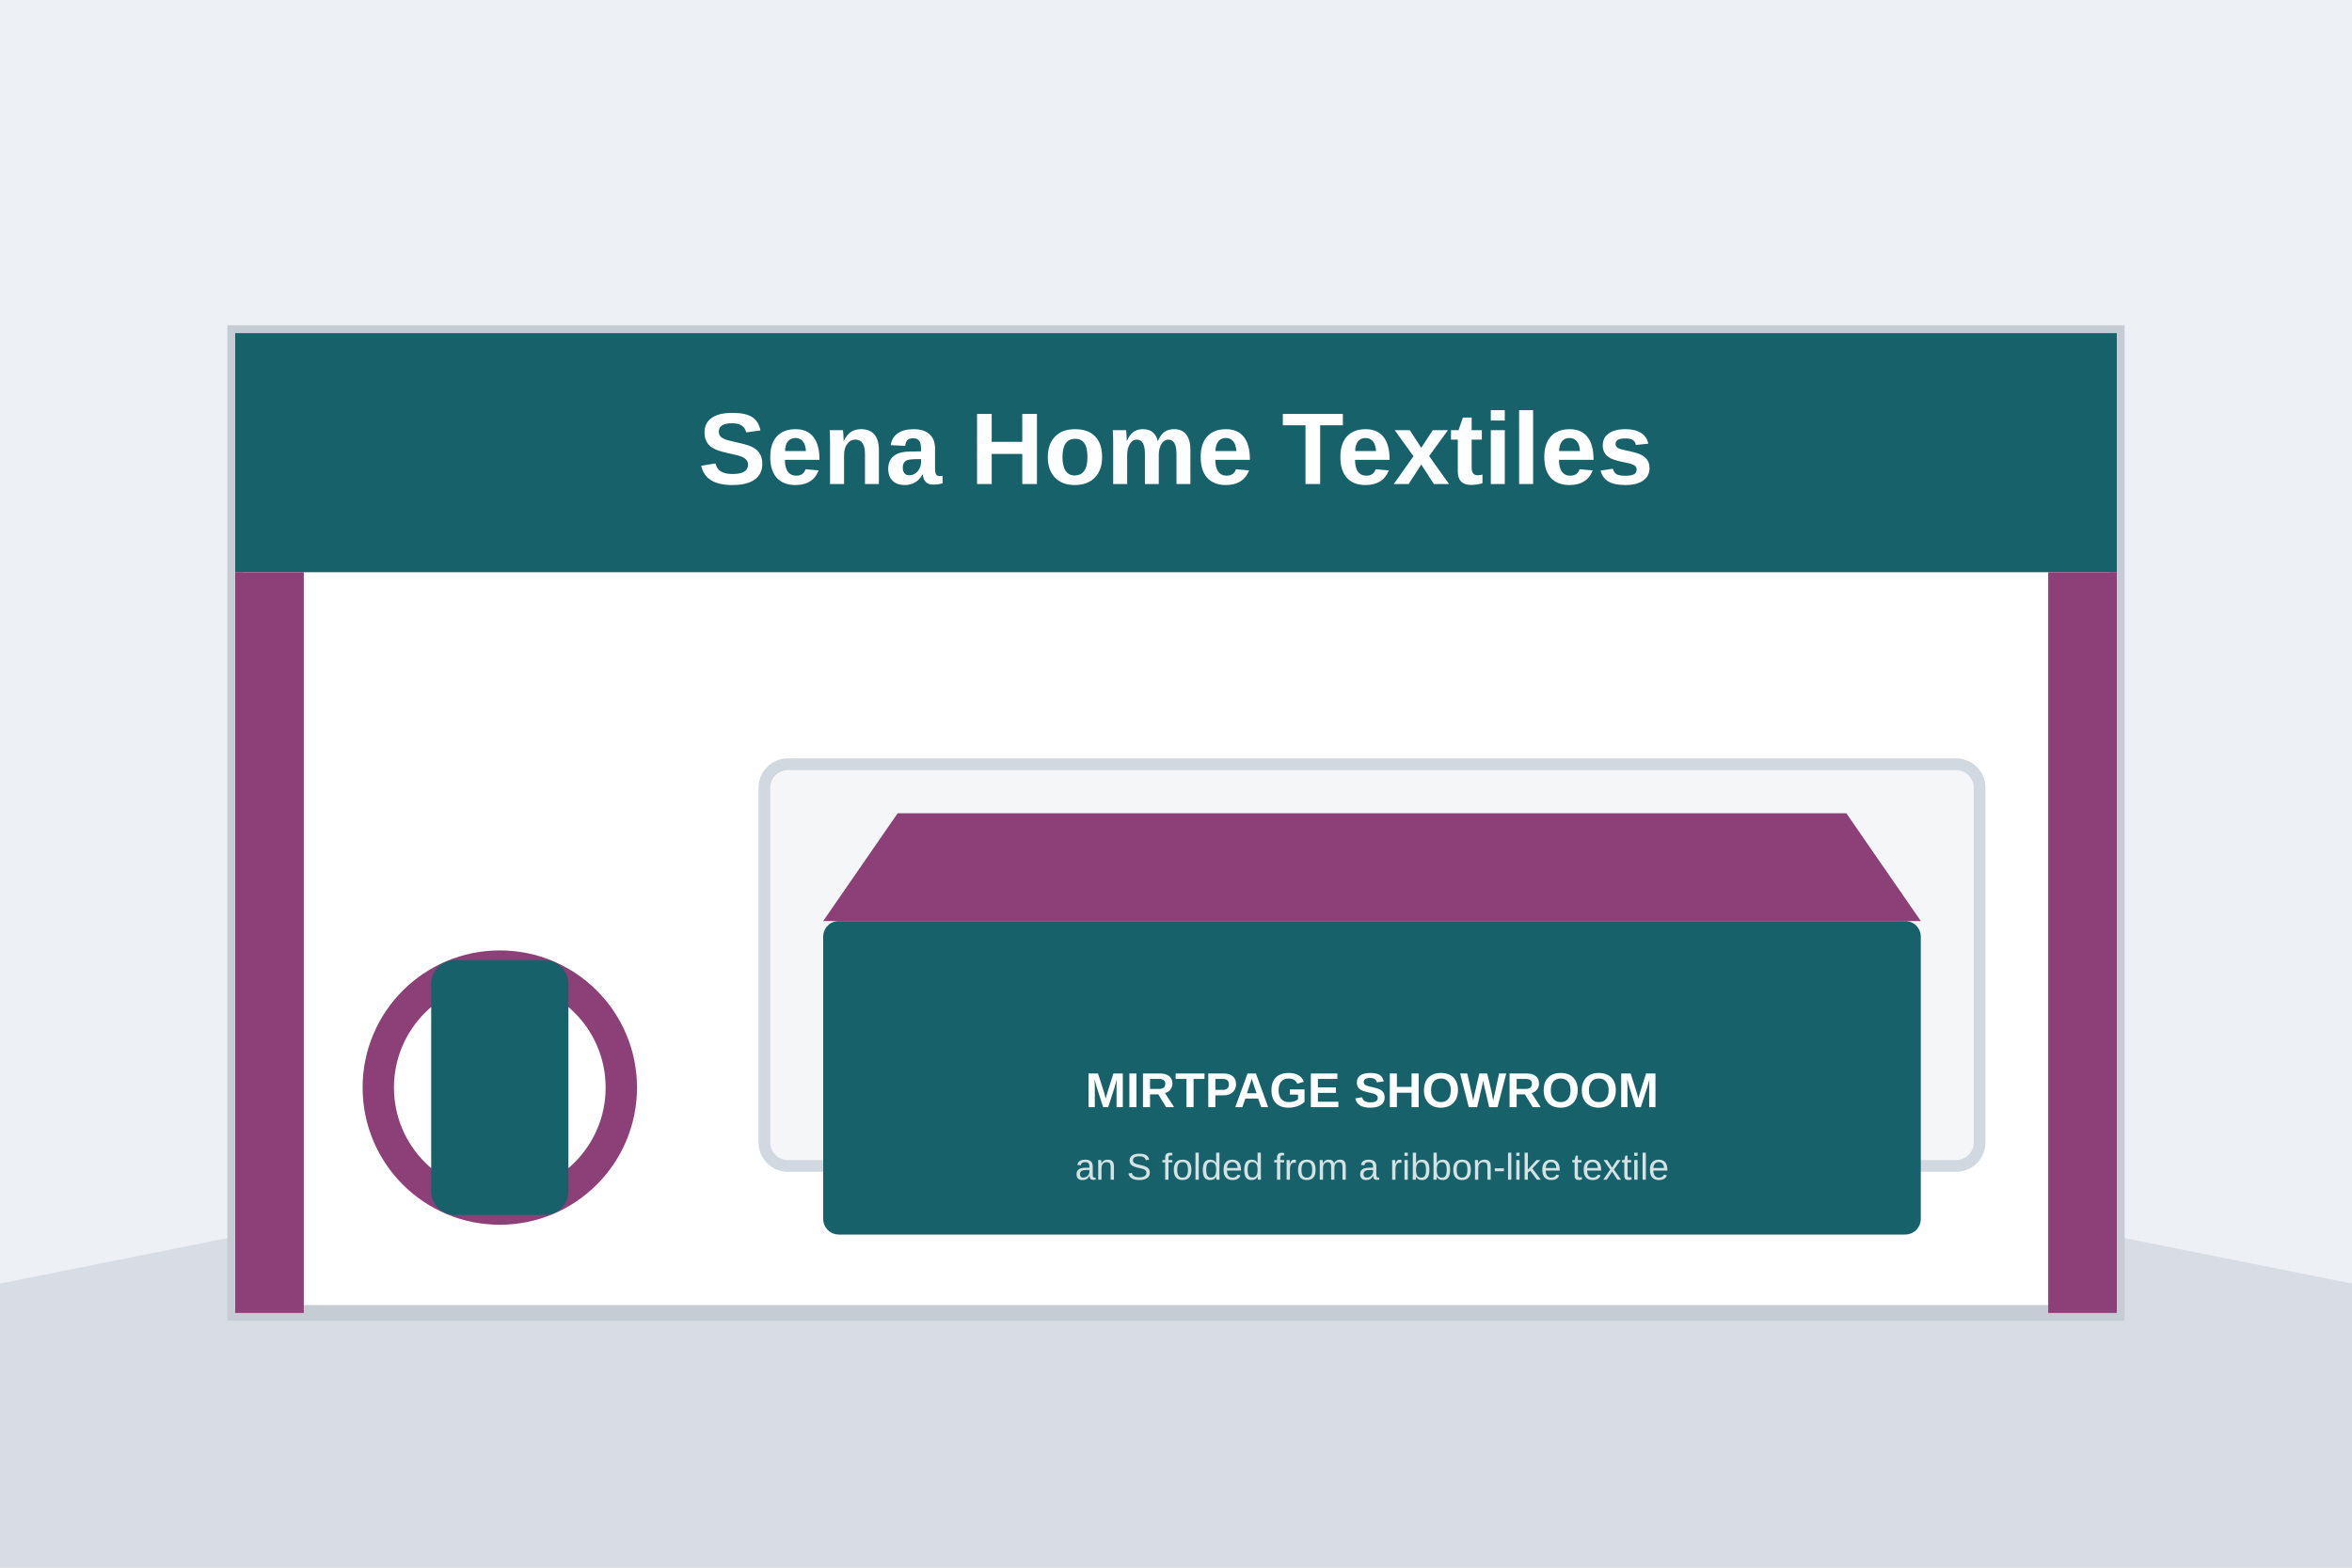
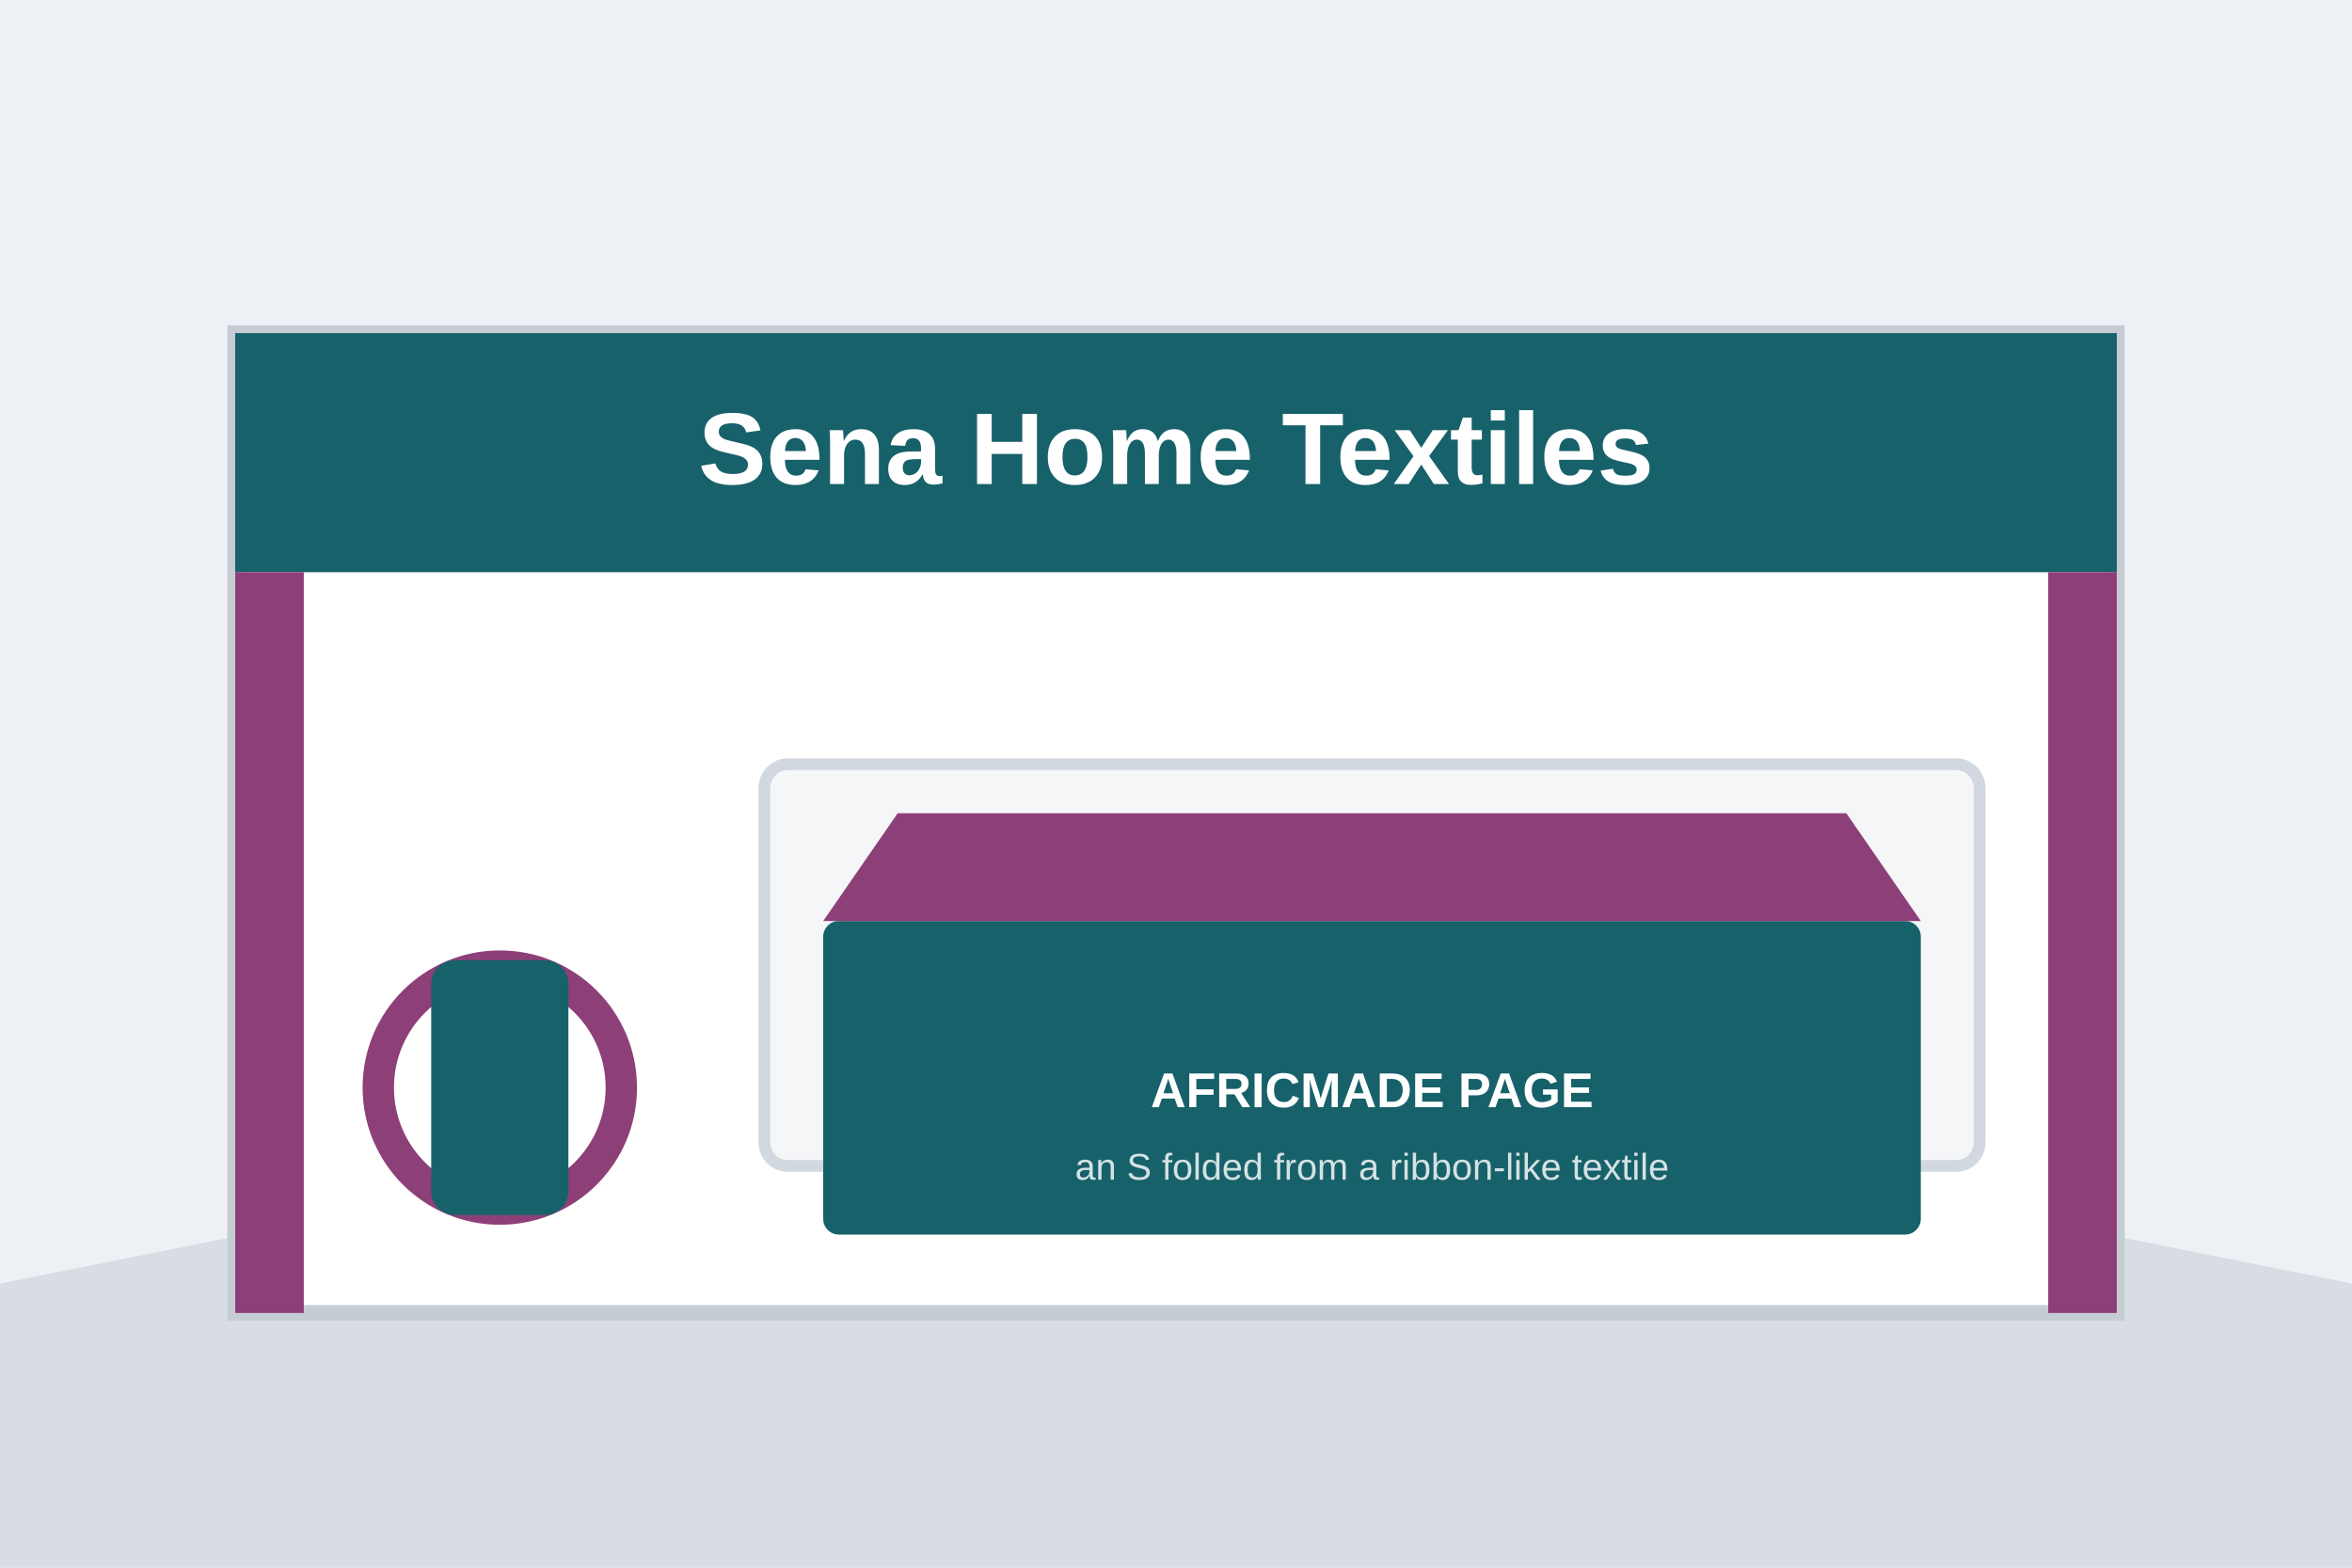
<svg xmlns="http://www.w3.org/2000/svg" viewBox="0 0 1200 800" role="img" aria-label="Illustrative booth for Sena Home Textiles">
  <rect width="1200" height="800" fill="#edf0f4" />
  <path d="M0 655L600 535l600 120v145H0z" fill="#d8dde3" />
  <path d="M120 170h960v500H120z" fill="#ffffff" stroke="#c5ccd4" stroke-width="8" />
  <path d="M120 170h960v122H120z" fill="#17616a" />
  <path d="M120 292h35v378h-35zM1045 292h35v378h-35z" fill="#8d3f78" />
  <rect x="390" y="390" width="620" height="205" rx="12" fill="#f4f6f8" stroke="#d2d8df" stroke-width="6" />
  <rect x="420" y="470" width="560" height="160" rx="8" fill="#17616a" />
  <path d="M420 470h560l-38-55H458z" fill="#8d3f78" />
  <circle cx="255" cy="555" r="62" fill="#ffffff" stroke="#8d3f78" stroke-width="16" />
  <rect x="220" y="490" width="70" height="130" rx="12" fill="#17616a" />
  <text x="600" y="247" text-anchor="middle" font-family="Arial, Helvetica, sans-serif" font-size="52" font-weight="800" fill="#ffffff">Sena Home Textiles</text>
-   <text x="700" y="565" text-anchor="middle" font-family="Arial, Helvetica, sans-serif" font-size="25" font-weight="700" fill="#ffffff">MIRTPAGE SHOWROOM</text>
+   <text x="700" y="565" text-anchor="middle" font-family="Arial, Helvetica, sans-serif" font-size="25" font-weight="700" fill="#ffffff">AFRICMADE PAGE</text>
  <text x="700" y="602" text-anchor="middle" font-family="Arial, Helvetica, sans-serif" font-size="19" fill="#ffffff" opacity=".82">an S folded from a ribbon-like textile</text>
</svg>
